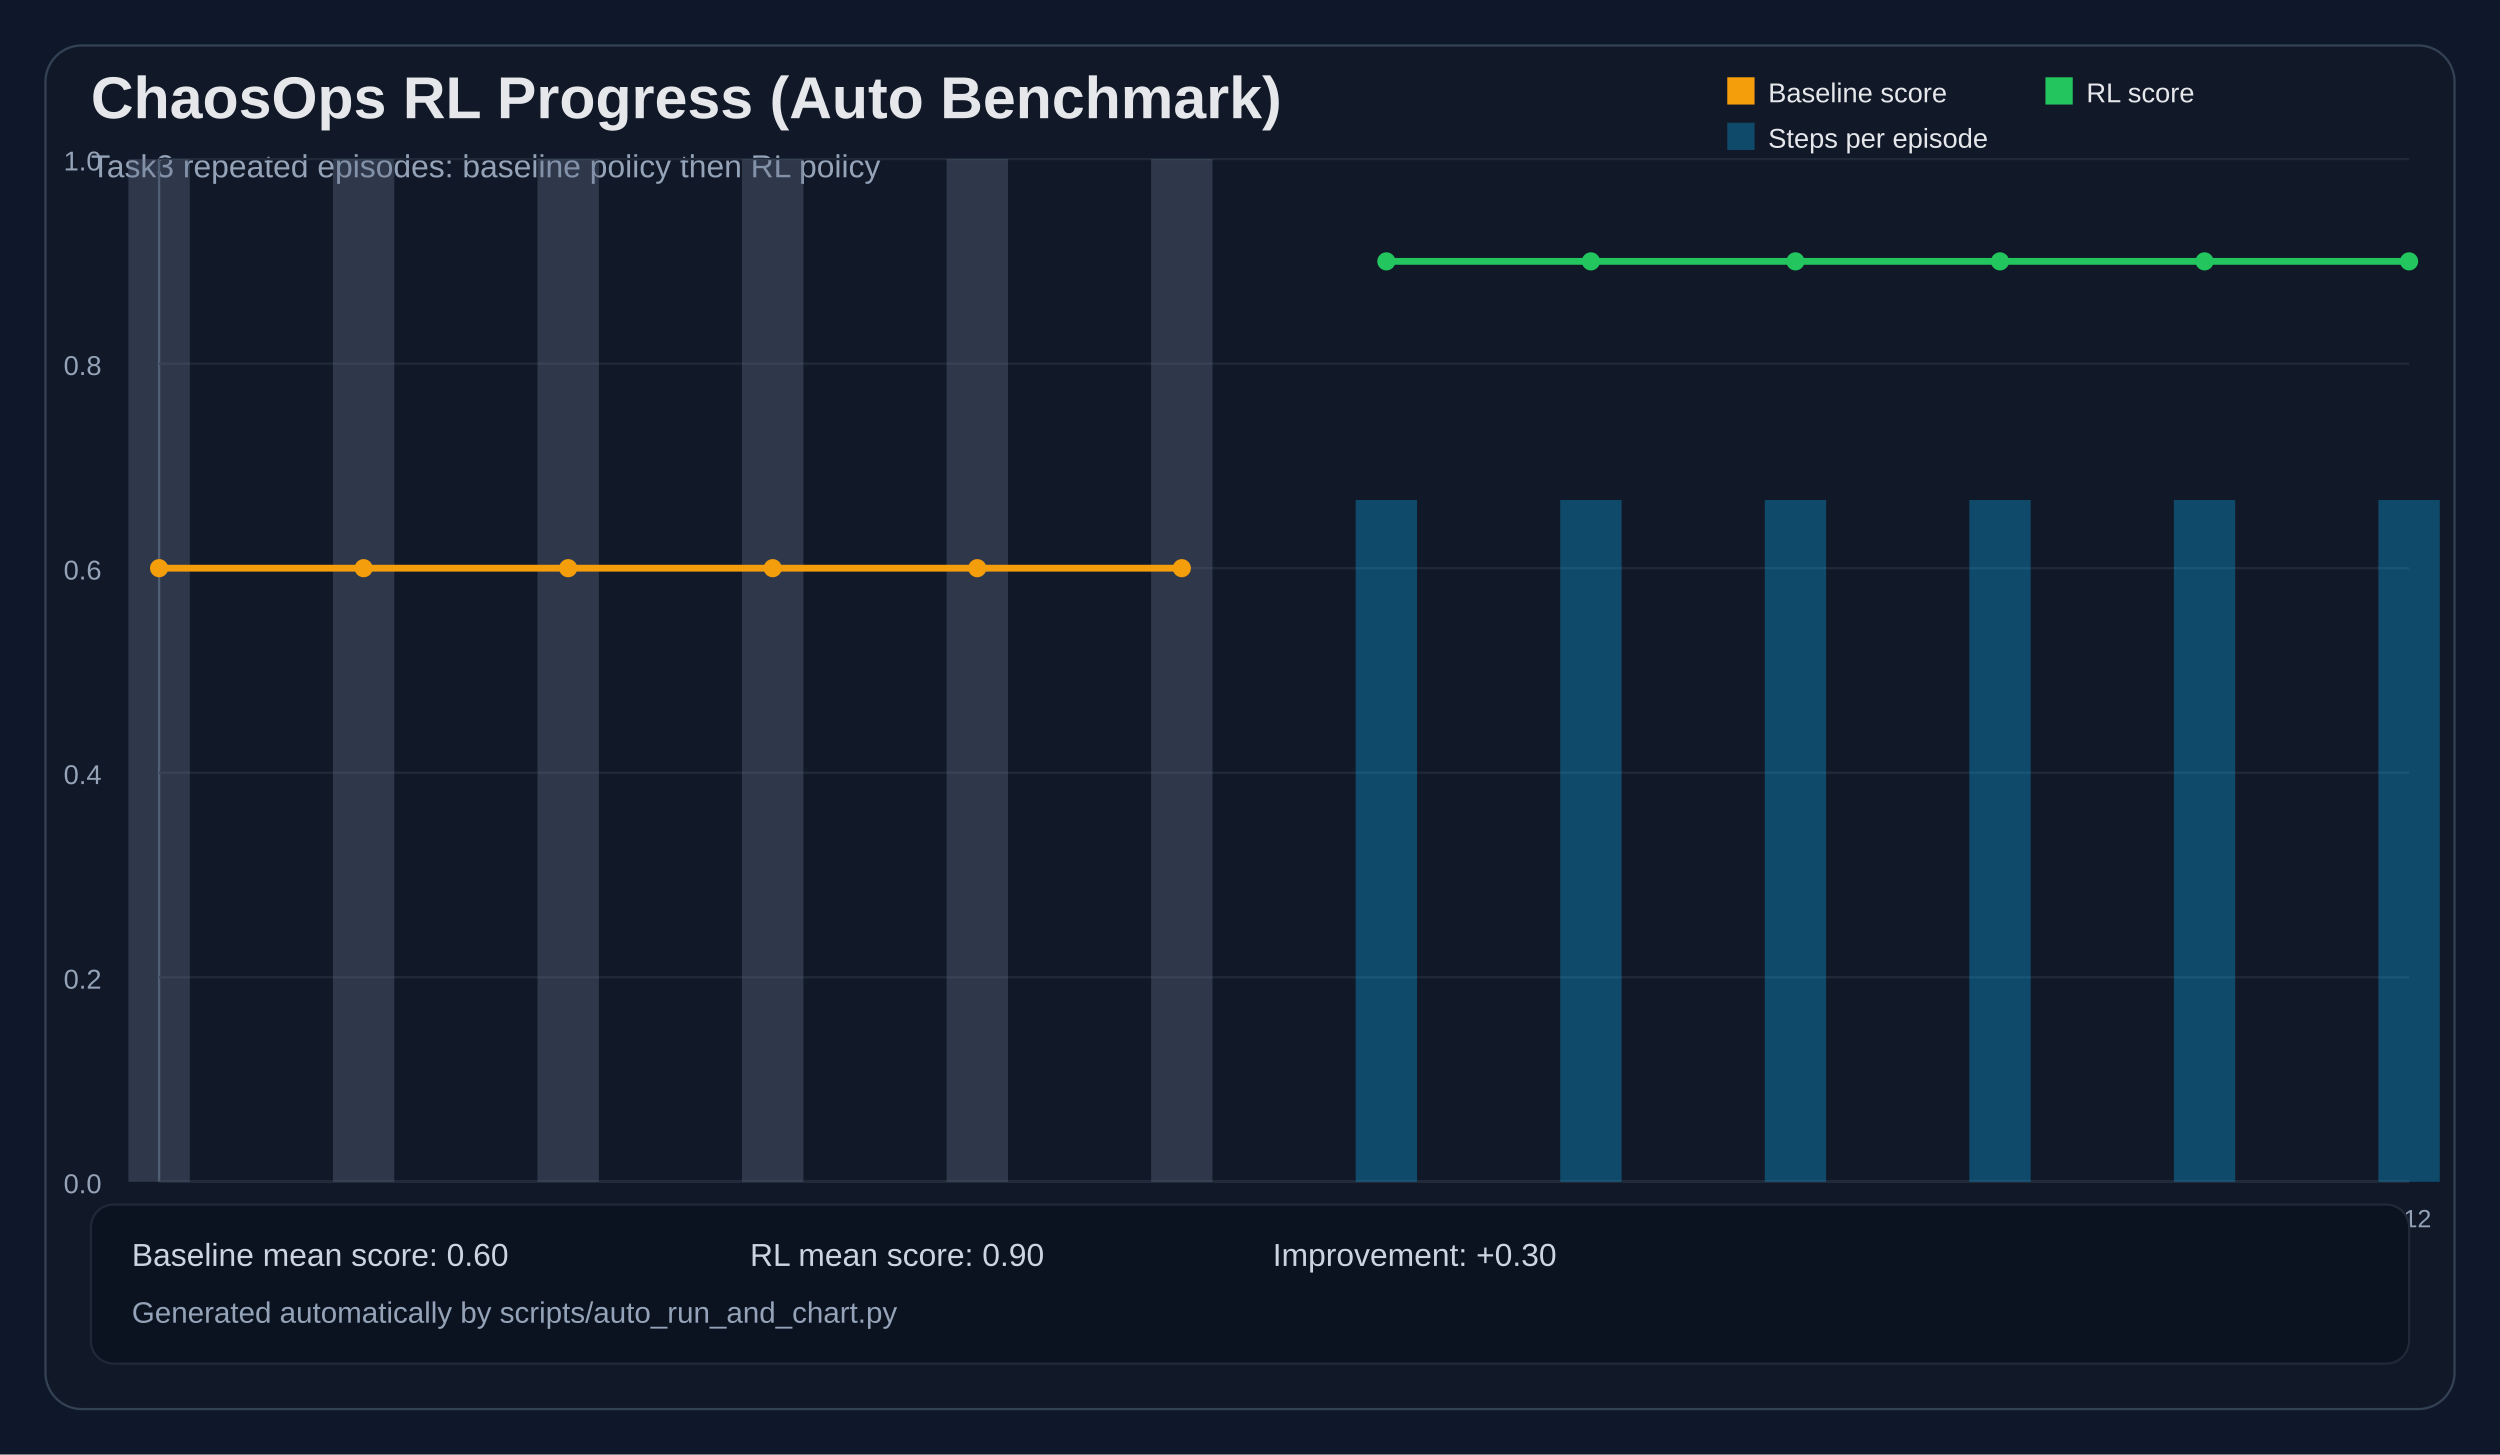
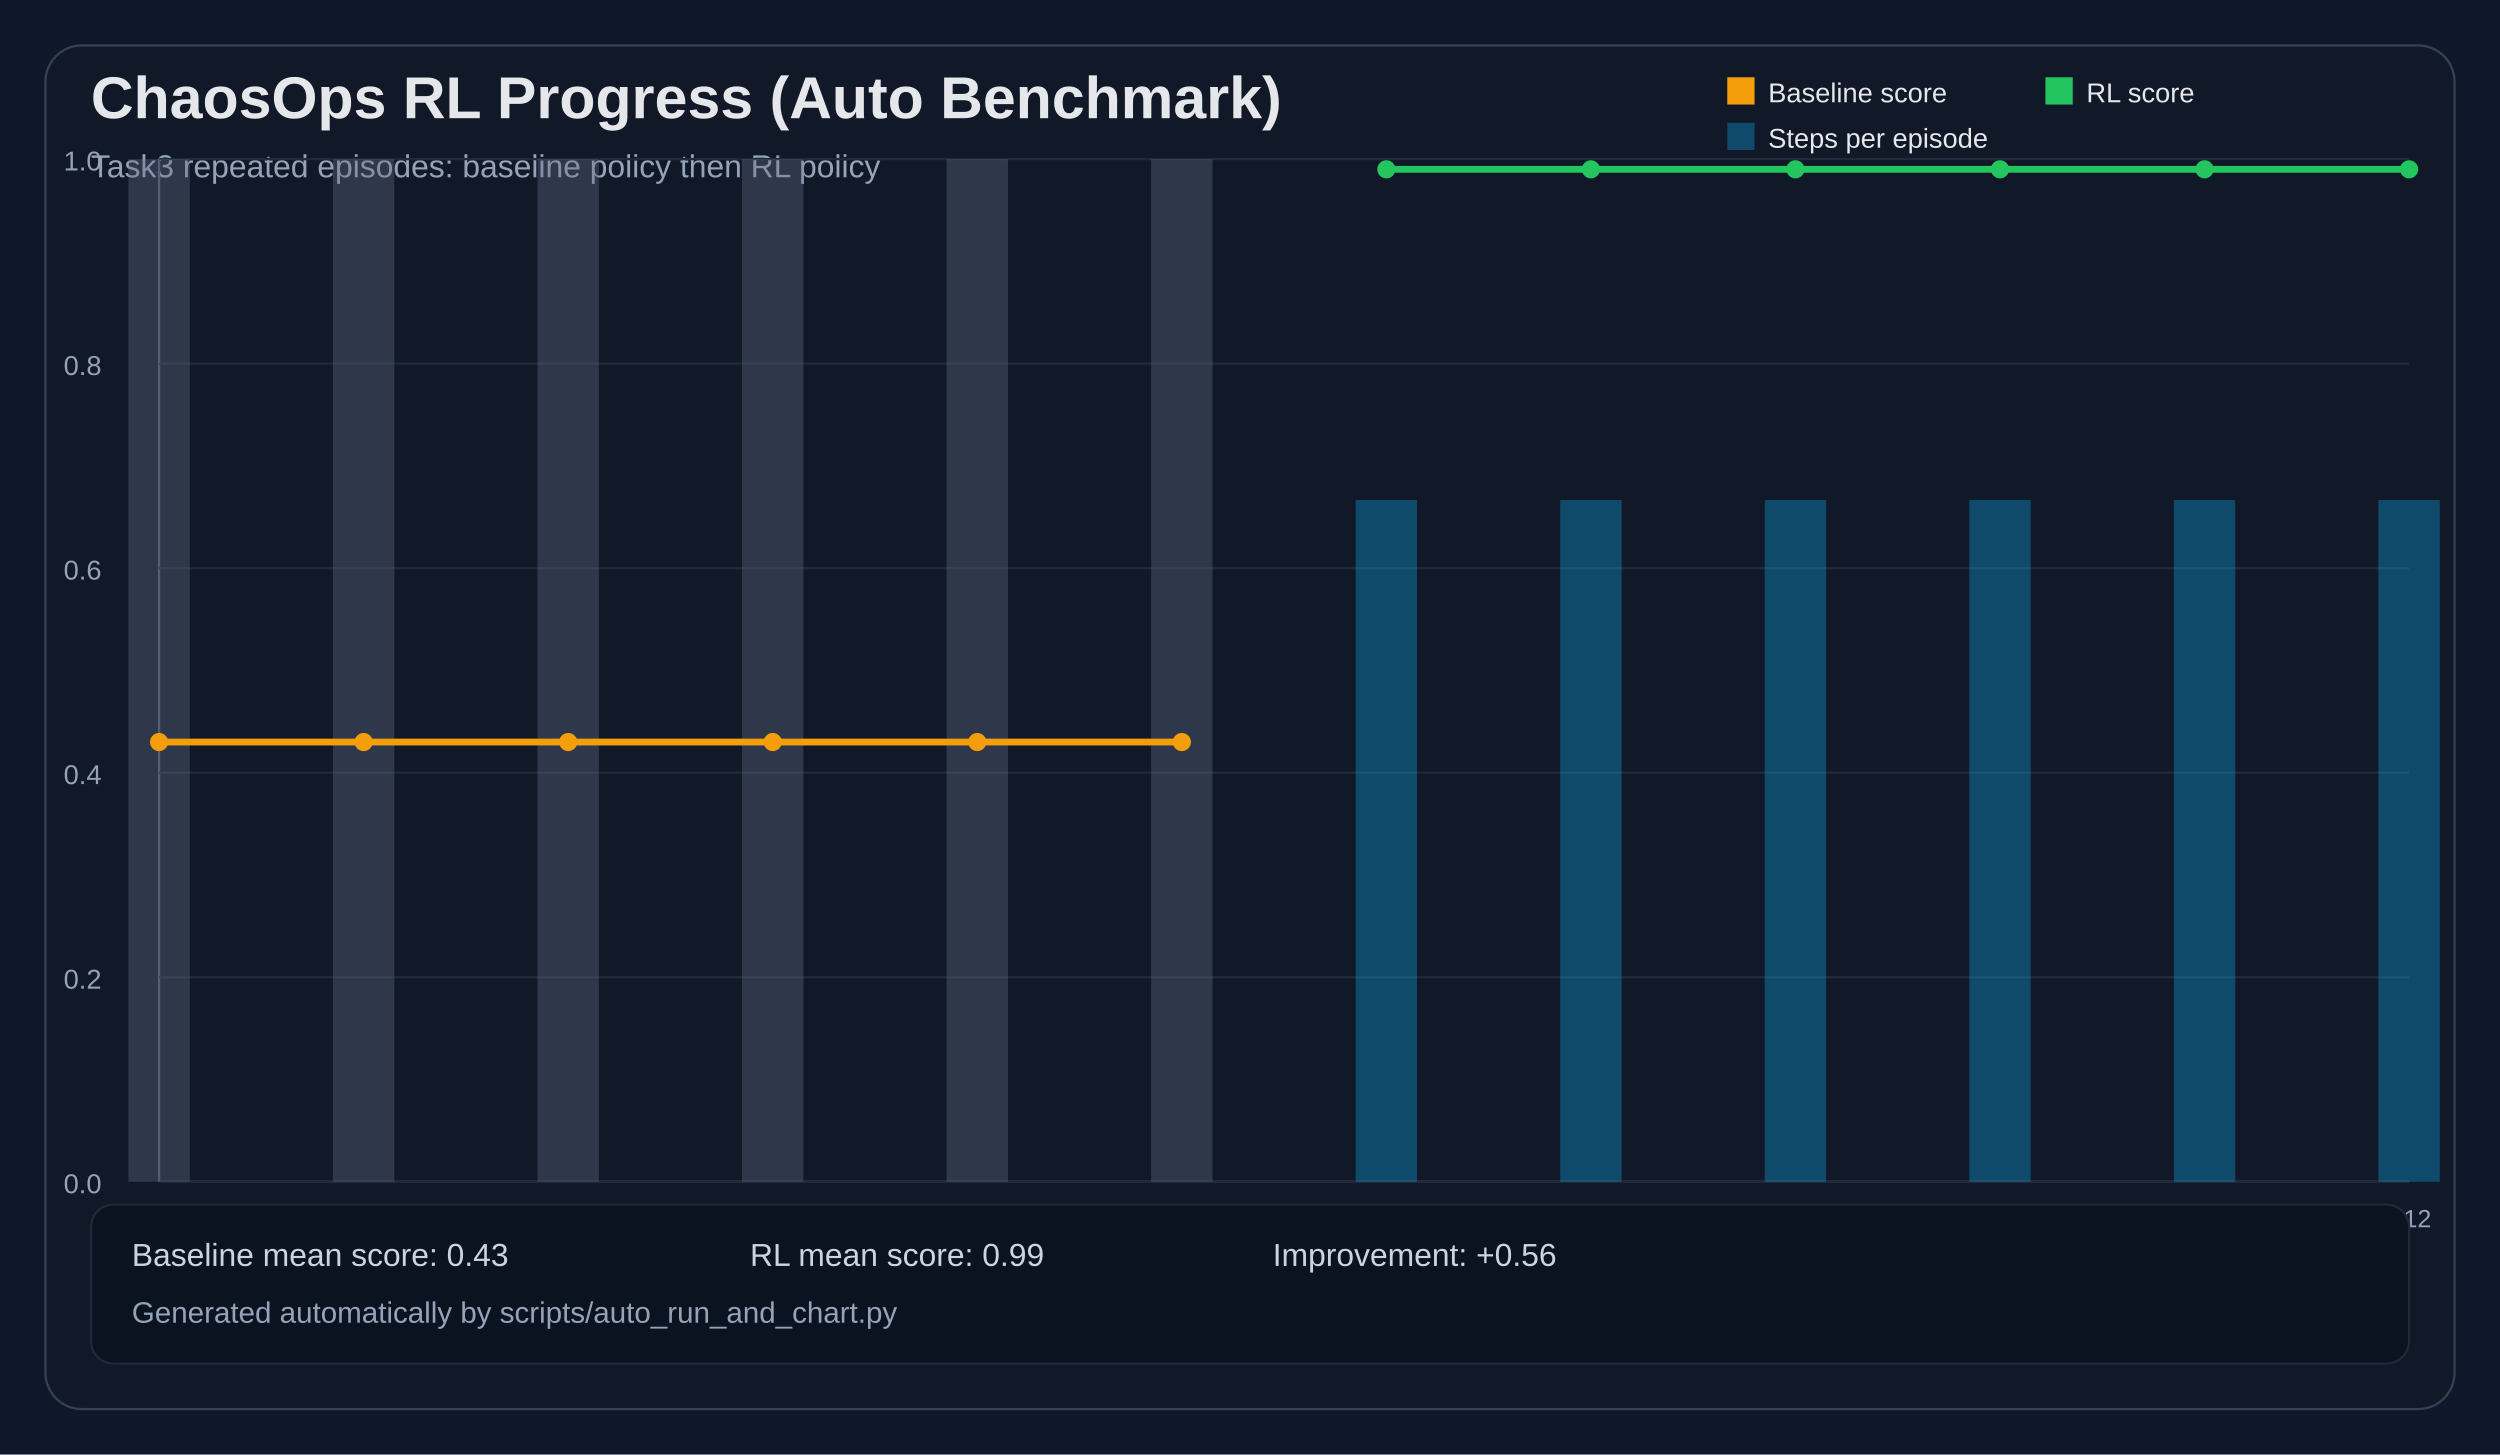
<svg xmlns="http://www.w3.org/2000/svg" width="1100" height="640" viewBox="0 0 1100 640">
  <rect width="100%" height="100%" fill="#0f172a" />
  <rect x="20" y="20" width="1060" height="600" rx="16" fill="#111827" stroke="#334155" />
  <text x="40" y="52" fill="#e5e7eb" font-family="Segoe UI, Arial" font-size="26" font-weight="700">ChaosOps RL Progress (Auto Benchmark)</text>
  <text x="40" y="78" fill="#94a3b8" font-family="Segoe UI, Arial" font-size="14">Task3 repeated episodes: baseline policy then RL policy</text>
  <line x1="70" y1="70" x2="70" y2="520" stroke="#475569" />
  <line x1="70" y1="520" x2="1060" y2="520" stroke="#475569" />
  <line x1="70" y1="520.00" x2="1060" y2="520.00" stroke="#1f2937" />
  <text x="28" y="525.00" fill="#94a3b8" font-family="Segoe UI, Arial" font-size="12">0.0</text>
  <line x1="70" y1="430.00" x2="1060" y2="430.00" stroke="#1f2937" />
  <text x="28" y="435.00" fill="#94a3b8" font-family="Segoe UI, Arial" font-size="12">0.2</text>
  <line x1="70" y1="340.00" x2="1060" y2="340.00" stroke="#1f2937" />
  <text x="28" y="345.00" fill="#94a3b8" font-family="Segoe UI, Arial" font-size="12">0.4</text>
  <line x1="70" y1="250.00" x2="1060" y2="250.00" stroke="#1f2937" />
  <text x="28" y="255.00" fill="#94a3b8" font-family="Segoe UI, Arial" font-size="12">0.6</text>
  <line x1="70" y1="160.00" x2="1060" y2="160.00" stroke="#1f2937" />
  <text x="28" y="165.00" fill="#94a3b8" font-family="Segoe UI, Arial" font-size="12">0.8</text>
  <line x1="70" y1="70.00" x2="1060" y2="70.00" stroke="#1f2937" />
  <text x="28" y="75.00" fill="#94a3b8" font-family="Segoe UI, Arial" font-size="12">1.0</text>
  <rect x="56.50" y="70.00" width="27.00" height="450.00" fill="#64748b" opacity="0.35" />
  <rect x="146.50" y="70.00" width="27.00" height="450.00" fill="#64748b" opacity="0.35" />
  <rect x="236.50" y="70.00" width="27.00" height="450.00" fill="#64748b" opacity="0.35" />
  <rect x="326.50" y="70.00" width="27.00" height="450.00" fill="#64748b" opacity="0.35" />
  <rect x="416.50" y="70.00" width="27.00" height="450.00" fill="#64748b" opacity="0.35" />
  <rect x="506.50" y="70.00" width="27.00" height="450.00" fill="#64748b" opacity="0.35" />
  <rect x="596.50" y="220.00" width="27.00" height="300.00" fill="#0ea5e9" opacity="0.35" />
  <rect x="686.50" y="220.00" width="27.00" height="300.00" fill="#0ea5e9" opacity="0.35" />
  <rect x="776.50" y="220.00" width="27.00" height="300.00" fill="#0ea5e9" opacity="0.35" />
  <rect x="866.50" y="220.00" width="27.00" height="300.00" fill="#0ea5e9" opacity="0.35" />
  <rect x="956.50" y="220.00" width="27.00" height="300.00" fill="#0ea5e9" opacity="0.35" />
  <rect x="1046.50" y="220.00" width="27.00" height="300.00" fill="#0ea5e9" opacity="0.35" />
-   <polyline fill="none" stroke="#f59e0b" stroke-width="3" points="70.00,250.00 160.00,250.00 250.00,250.00 340.00,250.00 430.00,250.00 520.00,250.00" />
-   <polyline fill="none" stroke="#22c55e" stroke-width="3" points="610.00,115.00 700.00,115.00 790.00,115.00 880.00,115.00 970.00,115.00 1060.00,115.00" />
-   <circle cx="70.00" cy="250.00" r="4" fill="#f59e0b" />
-   <circle cx="160.00" cy="250.00" r="4" fill="#f59e0b" />
-   <circle cx="250.00" cy="250.00" r="4" fill="#f59e0b" />
-   <circle cx="340.00" cy="250.00" r="4" fill="#f59e0b" />
-   <circle cx="430.00" cy="250.00" r="4" fill="#f59e0b" />
-   <circle cx="520.00" cy="250.00" r="4" fill="#f59e0b" />
-   <circle cx="610.00" cy="115.00" r="4" fill="#22c55e" />
-   <circle cx="700.00" cy="115.00" r="4" fill="#22c55e" />
-   <circle cx="790.00" cy="115.00" r="4" fill="#22c55e" />
-   <circle cx="880.00" cy="115.00" r="4" fill="#22c55e" />
-   <circle cx="970.00" cy="115.00" r="4" fill="#22c55e" />
-   <circle cx="1060.00" cy="115.00" r="4" fill="#22c55e" />
+   <polyline fill="none" stroke="#f59e0b" stroke-width="3" points="70.00,326.50 160.00,326.50 250.00,326.50 340.00,326.50 430.00,326.50 520.00,326.50" />
+   <polyline fill="none" stroke="#22c55e" stroke-width="3" points="610.00,74.50 700.00,74.50 790.00,74.50 880.00,74.50 970.00,74.50 1060.00,74.50" />
+   <circle cx="70.00" cy="326.50" r="4" fill="#f59e0b" />
+   <circle cx="160.00" cy="326.50" r="4" fill="#f59e0b" />
+   <circle cx="250.00" cy="326.50" r="4" fill="#f59e0b" />
+   <circle cx="340.00" cy="326.50" r="4" fill="#f59e0b" />
+   <circle cx="430.00" cy="326.50" r="4" fill="#f59e0b" />
+   <circle cx="520.00" cy="326.50" r="4" fill="#f59e0b" />
+   <circle cx="610.00" cy="74.50" r="4" fill="#22c55e" />
+   <circle cx="700.00" cy="74.50" r="4" fill="#22c55e" />
+   <circle cx="790.00" cy="74.50" r="4" fill="#22c55e" />
+   <circle cx="880.00" cy="74.50" r="4" fill="#22c55e" />
+   <circle cx="970.00" cy="74.50" r="4" fill="#22c55e" />
+   <circle cx="1060.00" cy="74.50" r="4" fill="#22c55e" />
  <text x="70.00" y="540" text-anchor="middle" fill="#94a3b8" font-family="Segoe UI, Arial" font-size="11">E1</text>
  <text x="160.00" y="540" text-anchor="middle" fill="#94a3b8" font-family="Segoe UI, Arial" font-size="11">E2</text>
  <text x="250.00" y="540" text-anchor="middle" fill="#94a3b8" font-family="Segoe UI, Arial" font-size="11">E3</text>
  <text x="340.00" y="540" text-anchor="middle" fill="#94a3b8" font-family="Segoe UI, Arial" font-size="11">E4</text>
  <text x="430.00" y="540" text-anchor="middle" fill="#94a3b8" font-family="Segoe UI, Arial" font-size="11">E5</text>
  <text x="520.00" y="540" text-anchor="middle" fill="#94a3b8" font-family="Segoe UI, Arial" font-size="11">E6</text>
  <text x="610.00" y="540" text-anchor="middle" fill="#94a3b8" font-family="Segoe UI, Arial" font-size="11">E7</text>
  <text x="700.00" y="540" text-anchor="middle" fill="#94a3b8" font-family="Segoe UI, Arial" font-size="11">E8</text>
  <text x="790.00" y="540" text-anchor="middle" fill="#94a3b8" font-family="Segoe UI, Arial" font-size="11">E9</text>
  <text x="880.00" y="540" text-anchor="middle" fill="#94a3b8" font-family="Segoe UI, Arial" font-size="11">E10</text>
  <text x="970.00" y="540" text-anchor="middle" fill="#94a3b8" font-family="Segoe UI, Arial" font-size="11">E11</text>
  <text x="1060.00" y="540" text-anchor="middle" fill="#94a3b8" font-family="Segoe UI, Arial" font-size="11">E12</text>
  <rect x="760" y="34" width="12" height="12" fill="#f59e0b" />
  <text x="778" y="45" fill="#e5e7eb" font-family="Segoe UI, Arial" font-size="12">Baseline score</text>
  <rect x="900" y="34" width="12" height="12" fill="#22c55e" />
  <text x="918" y="45" fill="#e5e7eb" font-family="Segoe UI, Arial" font-size="12">RL score</text>
  <rect x="760" y="54" width="12" height="12" fill="#0ea5e9" opacity="0.35" />
  <text x="778" y="65" fill="#e5e7eb" font-family="Segoe UI, Arial" font-size="12">Steps per episode</text>
  <rect x="40" y="530" width="1020" height="70" rx="10" fill="#0b1220" stroke="#1f2937" />
-   <text x="58" y="557" fill="#cbd5e1" font-family="Segoe UI, Arial" font-size="14">Baseline mean score: 0.60</text>
-   <text x="330" y="557" fill="#cbd5e1" font-family="Segoe UI, Arial" font-size="14">RL mean score: 0.90</text>
-   <text x="560" y="557" fill="#cbd5e1" font-family="Segoe UI, Arial" font-size="14">Improvement: +0.30</text>
+   <text x="58" y="557" fill="#cbd5e1" font-family="Segoe UI, Arial" font-size="14">Baseline mean score: 0.43</text>
+   <text x="330" y="557" fill="#cbd5e1" font-family="Segoe UI, Arial" font-size="14">RL mean score: 0.99</text>
+   <text x="560" y="557" fill="#cbd5e1" font-family="Segoe UI, Arial" font-size="14">Improvement: +0.56</text>
  <text x="58" y="582" fill="#94a3b8" font-family="Segoe UI, Arial" font-size="13">Generated automatically by scripts/auto_run_and_chart.py</text>
</svg>
